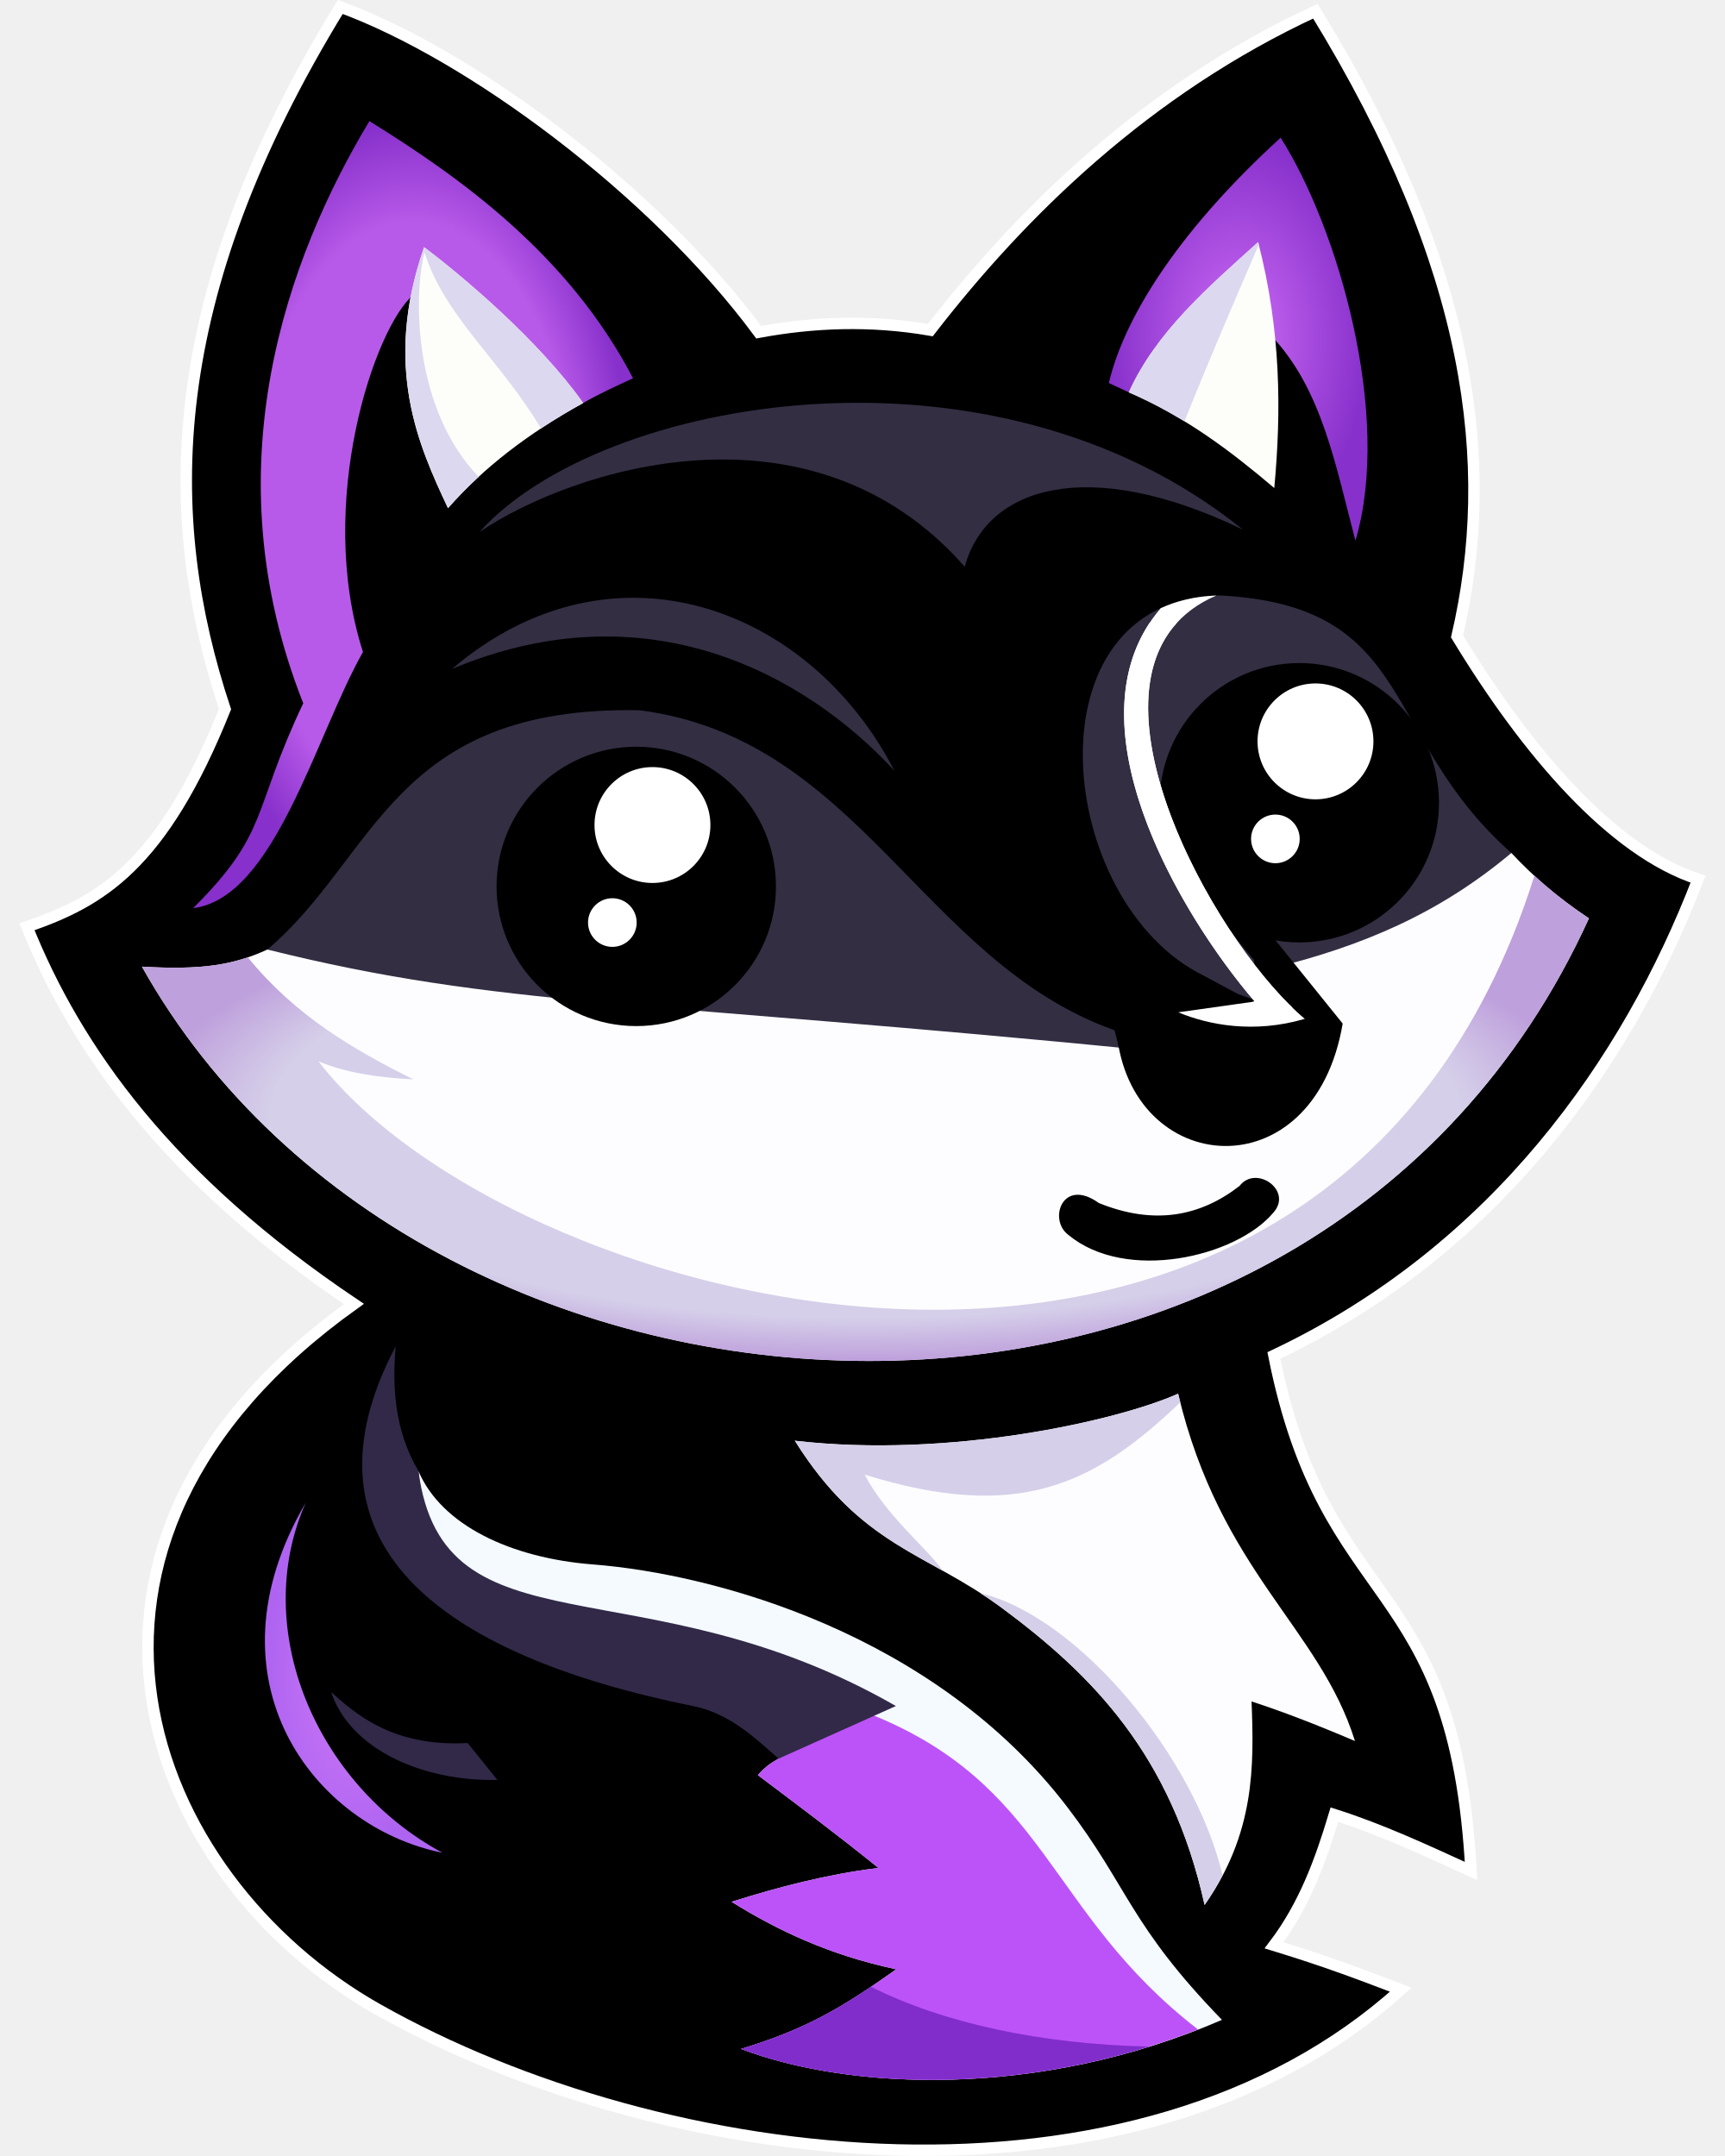
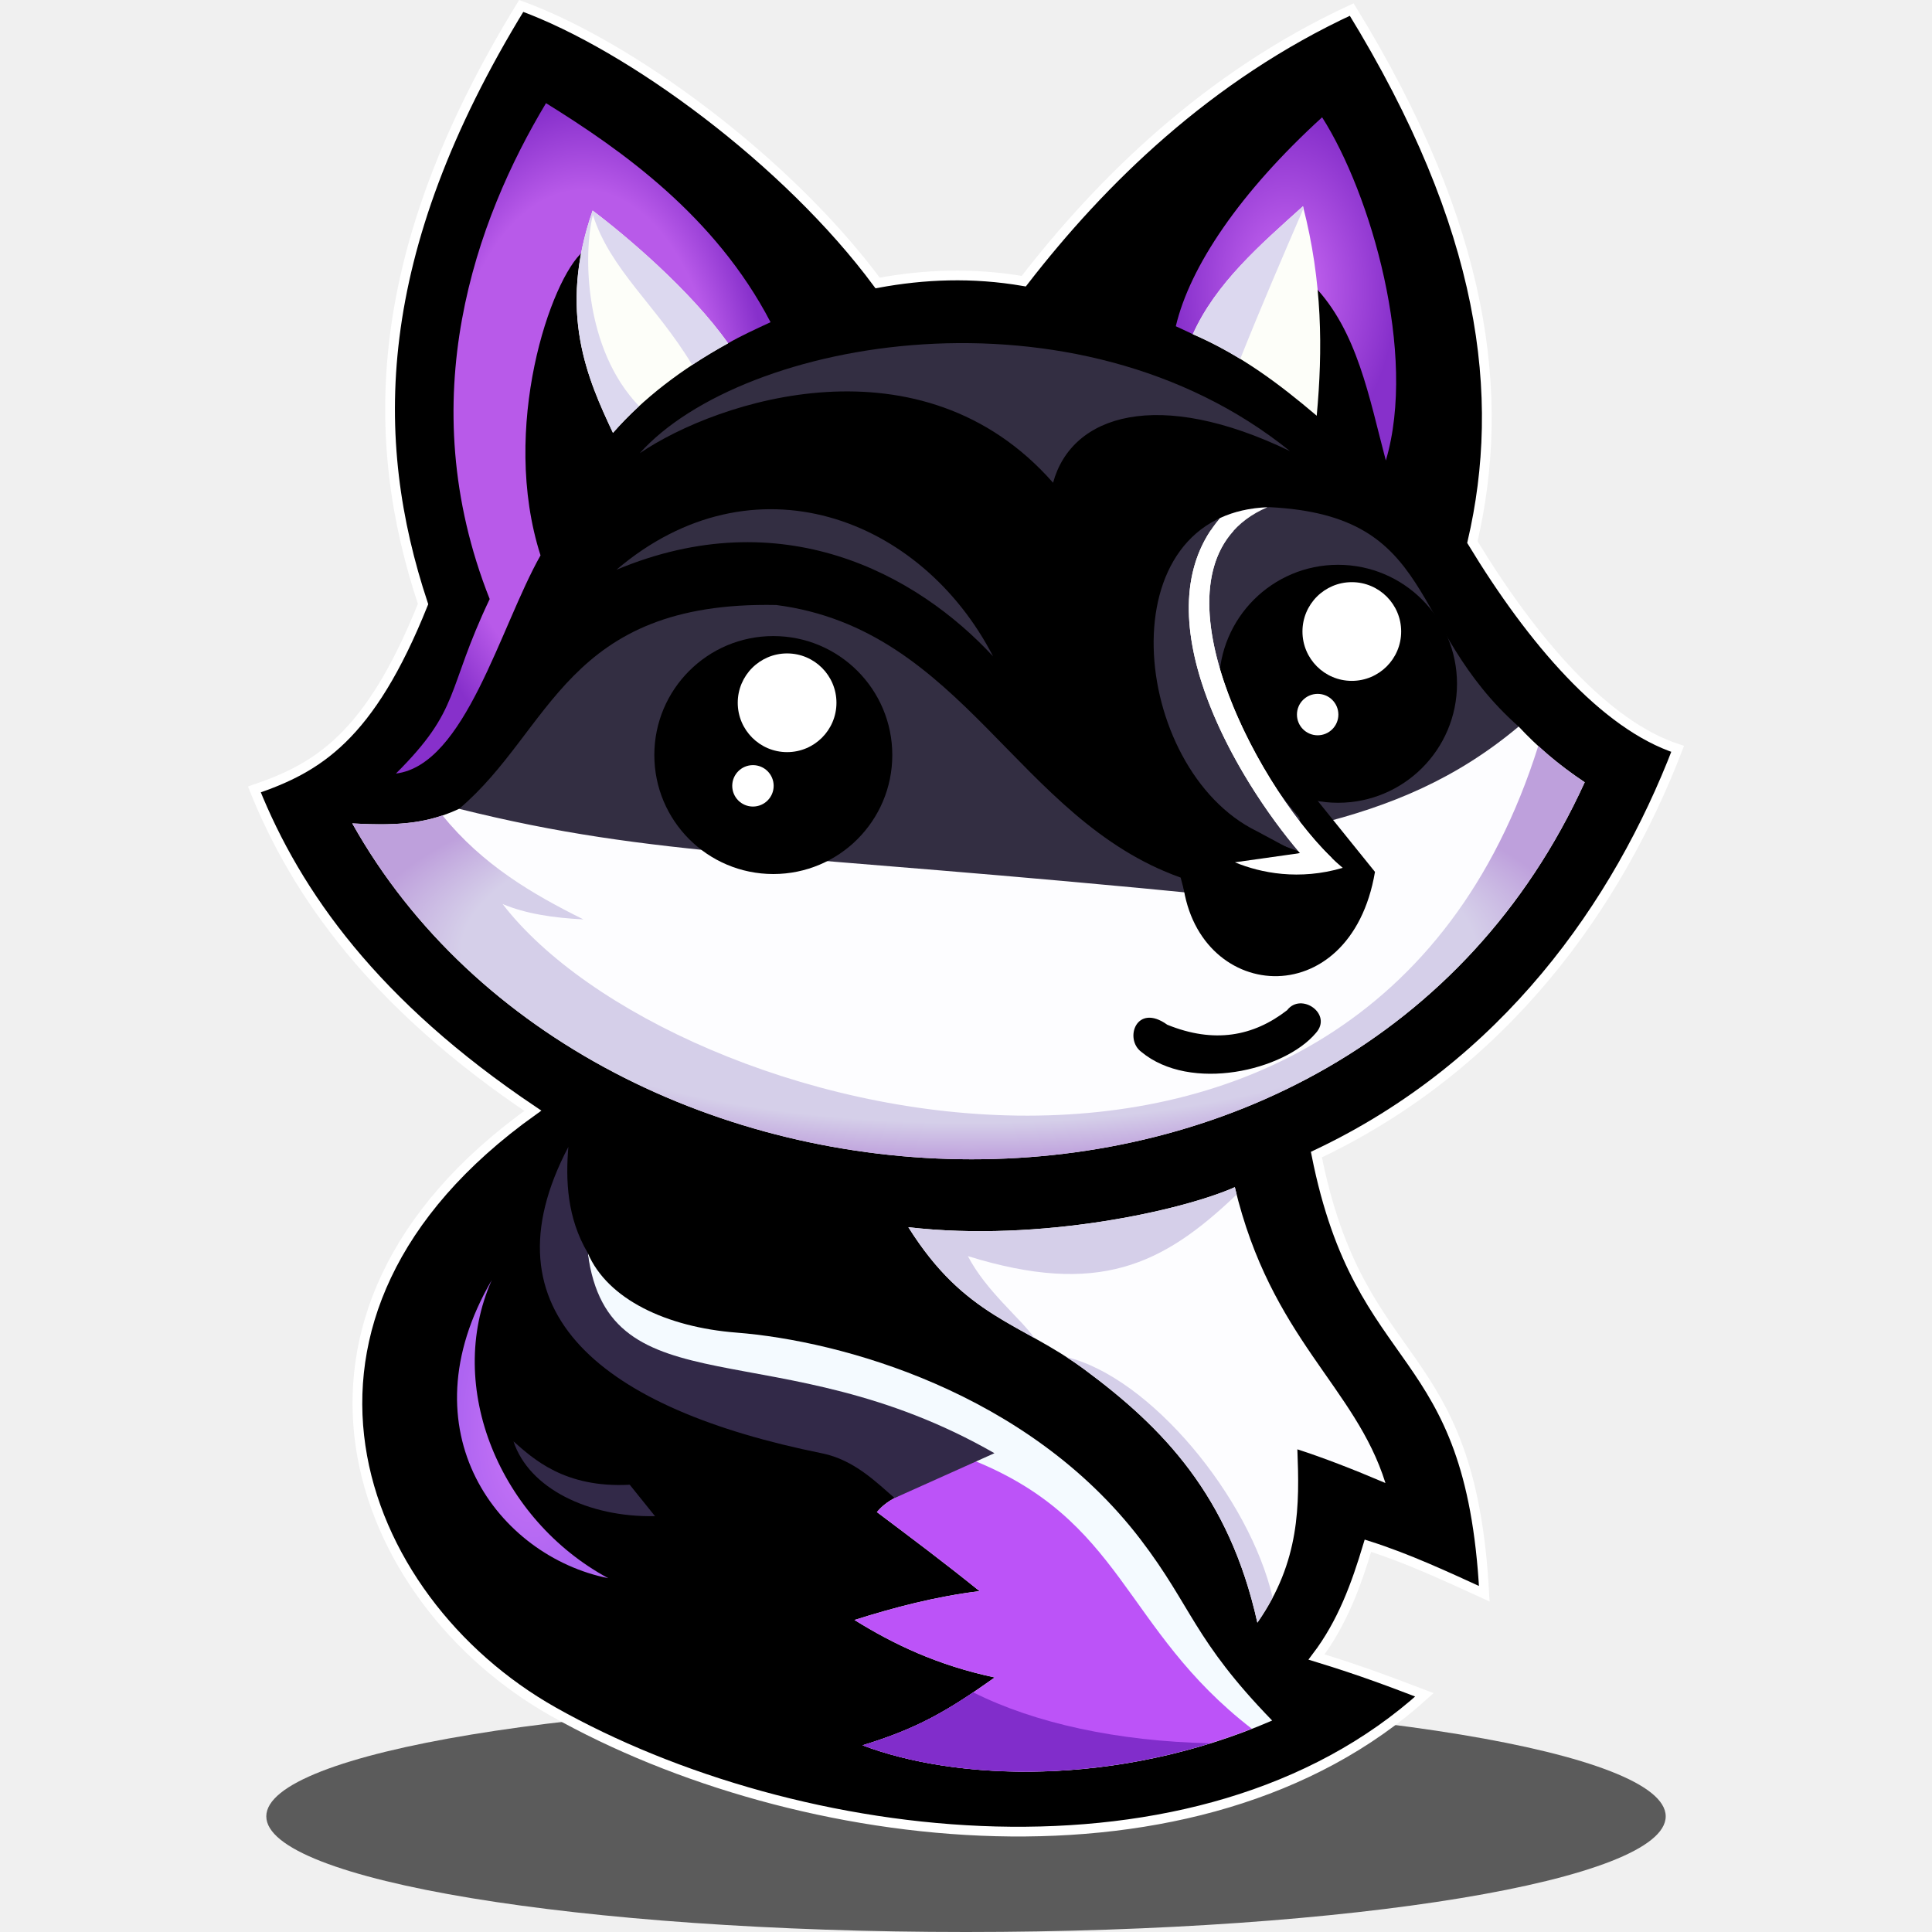
- <svg xmlns="http://www.w3.org/2000/svg" xmlns:xlink="http://www.w3.org/1999/xlink" version="1.1" width="400" height="500" style="clip-rule:evenodd;fill-rule:evenodd;image-rendering:optimizeQuality;shape-rendering:geometricPrecision;text-rendering:geometricPrecision" id="svg143" xml:space="preserve">
+ <svg xmlns="http://www.w3.org/2000/svg" xmlns:xlink="http://www.w3.org/1999/xlink" version="1.1" width="500" height="500" style="clip-rule:evenodd;fill-rule:evenodd;image-rendering:optimizeQuality;shape-rendering:geometricPrecision;text-rendering:geometricPrecision" id="svg143" xml:space="preserve">
  <defs id="defs143">
    <linearGradient id="linearGradient32">
      <stop style="stop-color:#b85ae9;stop-opacity:1;" offset="0.302" id="stop32" />
      <stop style="stop-color:#8730cb;stop-opacity:1;" offset="1" id="stop33" />
    </linearGradient>
    <linearGradient id="linearGradient30">
      <stop style="stop-color:#b85ae9;stop-opacity:1;" offset="0.74" id="stop30" />
      <stop style="stop-color:#8730cb;stop-opacity:1;" offset="1" id="stop31" />
    </linearGradient>
    <linearGradient id="linearGradient10">
      <stop style="stop-color:#d5cfe9;stop-opacity:1;" offset="0.823" id="stop11" />
      <stop style="stop-color:#bea0dc;stop-opacity:1;" offset="1" id="stop12" />
    </linearGradient>
    <linearGradient id="linearGradient147">
      <stop style="stop-color:#cd78f7;stop-opacity:1;" offset="0" id="stop147" />
      <stop style="stop-color:#ae64f1;stop-opacity:1;" offset="1" id="stop148" />
    </linearGradient>
    <radialGradient xlink:href="#linearGradient147" id="radialGradient148" cx="338.142" cy="724.746" fx="338.142" fy="724.746" r="30.329" gradientTransform="matrix(1,0,0,1.970948,0,-703.6908)" gradientUnits="userSpaceOnUse" />
    <radialGradient xlink:href="#linearGradient10" id="radialGradient12" cx="512.992" cy="533.579" fx="512.992" fy="533.579" r="247.195" gradientTransform="matrix(1,0,0,0.3353837,0,354.6254)" gradientUnits="userSpaceOnUse" />
    <radialGradient xlink:href="#linearGradient30" id="radialGradient32" cx="358.448" cy="327.274" fx="358.448" fy="327.274" r="75.141" gradientTransform="matrix(1,0,0,1.789516,0,-258.3885)" gradientUnits="userSpaceOnUse" />
    <radialGradient xlink:href="#linearGradient32" id="radialGradient33" cx="640.352" cy="267.319" fx="640.352" fy="267.319" r="44.195" gradientTransform="matrix(1,0,0,1.557716,0,-149.0883)" gradientUnits="userSpaceOnUse" />
  </defs>
-   <g id="g33" transform="matrix(0.6786851,0,0,0.6786851,-147.481,-102.7708)">
-     <path style="clip-rule:evenodd;fill:#000000;fill-opacity:1;fill-rule:evenodd;stroke:#ffffff;stroke-width:3.904;stroke-dasharray:none;stroke-opacity:1;image-rendering:optimizeQuality;shape-rendering:geometricPrecision;text-rendering:geometricPrecision" d="m 226.528,468.116 c 25.214,-8.658 46.193,-20.793 67.661,-74.379 -21.831,-65.714 -21.69,-140.393 39.377,-239.93 44.18,16.127 106.937,62.466 142.968,111.137 18.628,-3.444 38.004,-4.269 58.628,-0.724 31.04,-40.112 73.759,-82.215 131.562,-108.969 53.796,87.577 62.025,155.031 48.406,213.641 24.037,39.611 53.127,73.423 82.341,82.949 -23.937,62.304 -69.05,126.905 -144.919,162.754 17.719,89.183 61.865,73.513 67.347,176.16 -15.361,-7.01 -30.669,-14.179 -46.675,-19.254 -4.685,15.569 -10.175,30.885 -20.621,44.643 18.683,5.721 30.367,10.255 43.285,15.169 -90.406,81.782 -251.574,62.019 -349.554,6.702 C 266.847,793.138 222.646,679.526 338.229,597.008 274.801,554.411 243.453,510.299 226.528,468.116 Z" id="path143" />
-     <path style="fill:url(#radialGradient148);fill-opacity:1;stroke:none;stroke-width:2;stroke-dasharray:none;stroke-opacity:1" d="m 321.734,664.969 c -18.996,42.925 3.391,96.147 46.737,119.555 -43.915,-8.824 -82.153,-58.824 -46.737,-119.555 z" id="path144" />
-     <path style="fill:#322948;fill-opacity:1;stroke:none;stroke-width:2;stroke-dasharray:none;stroke-opacity:1" d="m 330.469,729.648 c 7.889,6.934 20.468,18.783 46.625,17.383 l 10.141,12.609 c -26.732,0.521 -50.546,-11.156 -56.766,-29.992 z" id="path145" />
-     <path style="fill:#f4faff;fill-opacity:1;stroke:none;stroke-width:2;stroke-dasharray:none;stroke-opacity:1" d="M 470.491,851.555 C 507.485,865.629 572.104,868.768 634.812,841.625 603.257,809.129 602.745,796.109 581.984,768.942 536.827,709.848 461.861,689.282 419.862,686.004 391.964,683.826 368.19,672.677 360.271,654.096 364.583,704.52 411.048,718.879 483,735.5 l 1.844,16.094 c -5.158,2.485 -7.237,4.861 -8.607,6.403 13.589,10.218 27.143,20.35 41.189,31.709 -17.785,2.219 -34.209,6.543 -50.171,11.579 15.647,9.71 33.237,18.155 56.269,23.059 -19.024,13.523 -31.126,20.524 -53.032,27.212 z" id="path146" />
-     <path id="path148" style="fill:#bc53f8;fill-opacity:1;stroke:none;stroke-width:2;stroke-dasharray:none;stroke-opacity:1" d="m 475,732 c -0.577,0.369 -1.13,0.778 -1.695,1.166 3.271,0.776 6.309,1.552 9.695,2.334 l 1.844,16.094 c -5.158,2.485 -7.237,4.86 -8.607,6.402 13.589,10.218 27.144,20.35 41.189,31.709 -17.785,2.219 -34.209,6.544 -50.172,11.58 15.647,9.71 33.237,18.155 56.27,23.059 -19.024,13.523 -31.127,20.523 -53.033,27.211 35.389,13.463 96.057,16.847 156.15,-6.641 C 574.541,804.689 575.592,760.792 513.018,736.496 Z" />
-     <path style="clip-rule:evenodd;fill:#322948;fill-opacity:1;fill-rule:evenodd;stroke:none;stroke-width:2;stroke-dasharray:none;stroke-opacity:1;image-rendering:optimizeQuality;shape-rendering:geometricPrecision;text-rendering:geometricPrecision" d="m 352.471,611.515 c -1.095,13.335 -0.578,28.371 7.802,42.569 8.407,63.962 76.213,30.391 163.13,80.302 l -40.073,17.976 c -7.164,-6.193 -16.222,-15.331 -29.033,-17.918 -87.788,-17.731 -136.913,-56.171 -101.826,-122.929 z" id="path147" />
-     <path id="path150" style="fill:#812dcb;fill-opacity:1;stroke:none;stroke-width:2;stroke-dasharray:none;stroke-opacity:1" d="m 514.881,830.314 c -14.474,9.735 -25.994,15.624 -44.391,21.24 32.115,12.217 85.049,16.13 139.479,-0.803 -37.168,-0.811 -70.32,-8.009 -95.088,-20.438 z" />
-     <path style="fill:#fdfdff;fill-opacity:1;stroke-width:2" d="m 488.87,643.727 c 52.913,6.134 110.203,-6.808 130.958,-16.063 14.514,60.835 48.334,79.921 60.422,118.68 -13.23,-5.636 -25.098,-10.213 -35.328,-13.516 0.847,22.248 1.185,44.892 -16.047,69.539 -11.324,-51.039 -37.957,-78.351 -69.496,-101.675 -25.526,-18.877 -47.723,-20.619 -70.509,-56.966 z" id="path1" />
-     <path id="path2" style="fill:#d5cfe9;fill-opacity:1;stroke-width:2" d="m 619.828,627.664 c -20.754,9.255 -78.044,22.197 -130.957,16.062 16.663,26.579 33.021,34.665 50.586,44.467 -5.607,-7.954 -19.345,-18.765 -26.717,-32.871 52.306,16.226 78.19,3.65 107.834,-24.717 -0.249,-0.979 -0.507,-1.94 -0.746,-2.941 z m -67.551,68.156 c 2.343,1.514 4.703,3.1 7.102,4.873 31.539,23.324 58.172,50.634 69.496,101.674 2.374,-3.395 4.385,-6.749 6.137,-10.072 -9.337,-40.16 -49.026,-88.36 -82.734,-96.475 z" />
-     <path style="fill:#332e42;fill-opacity:1;fill-rule:evenodd;stroke-width:2" d="m 308.652,475.883 c 37.351,-31.568 42.723,-83.422 127.191,-81.759 75.102,9.693 96.569,85.989 162.251,109.345 0.559,2.217 1.27,4.717 1.943,7.253 -107.064,8.969 -202.97,-5.176 -291.385,-34.839 z" id="path12" />
-     <path style="fill:#332e42;fill-opacity:1;fill-rule:evenodd;stroke-width:2" d="M 733.684,442.891 C 688.4,402.84 701.698,358.264 633.75,354.875 c -66.165,1.707 -56.065,105.105 -5.062,130 l 25.386,13.635 c 26.705,-18.358 75.409,-12.883 79.61,-55.62 z" id="path13" />
-     <path style="clip-rule:evenodd;fill:#fdfdff;fill-opacity:1;fill-rule:evenodd;stroke-width:2;image-rendering:optimizeQuality;shape-rendering:geometricPrecision;text-rendering:geometricPrecision" d="m 265.797,481.734 c 97.584,174.009 399.974,190.824 494.391,-16.5 -10.909,-7.289 -19.025,-14.342 -26.498,-22.342 -24.969,20.919 -51.057,31.825 -82.009,39.468 -4.46,1.101 7.334,17.837 3.917,21.482 -8.365,8.922 -30.496,8.043 -42.205,6.881 -177.762,-17.643 -225.346,-15.067 -304.74,-34.839 -11.434,5.259 -22.069,7.067 -42.855,5.852 z" id="path3" />
-     <path id="path4" style="clip-rule:evenodd;fill:url(#radialGradient12);fill-opacity:1;fill-rule:evenodd;stroke-width:2;image-rendering:optimizeQuality;shape-rendering:geometricPrecision;text-rendering:geometricPrecision" d="m 741.6,450.674 -0.068,0.076 c -70.362,223.26 -348.133,150.842 -415.434,63.328 9.309,3.928 20.451,5.566 32.418,6.172 -20.582,-10.215 -40.472,-21.908 -56.555,-41.721 -9.289,3.164 -19.429,4.184 -36.164,3.205 97.584,174.009 399.974,190.824 494.391,-16.5 -7.236,-4.834 -13.182,-9.588 -18.588,-14.561 z" />
-     <circle style="fill:#000000;fill-opacity:1;fill-rule:evenodd;stroke-width:2.143" id="path14" cx="434.694" cy="454.316" r="47.73" />
-     <circle style="clip-rule:evenodd;fill:#ffffff;fill-opacity:1;fill-rule:evenodd;stroke-width:2.545;image-rendering:optimizeQuality;shape-rendering:geometricPrecision;text-rendering:geometricPrecision" id="path15-4" cx="440.225" cy="433.346" r="19.799" />
-     <circle style="clip-rule:evenodd;fill:#ffffff;fill-opacity:1;fill-rule:evenodd;stroke-width:2;image-rendering:optimizeQuality;shape-rendering:geometricPrecision;text-rendering:geometricPrecision" id="path16-8" cx="426.525" cy="466.669" r="8.309" />
-     <circle style="clip-rule:evenodd;fill:#000000;fill-opacity:1;fill-rule:evenodd;stroke-width:2.143;image-rendering:optimizeQuality;shape-rendering:geometricPrecision;text-rendering:geometricPrecision" id="path14-8" cx="661.23" cy="425.73" r="47.73" />
-     <circle style="clip-rule:evenodd;fill:#ffffff;fill-opacity:1;fill-rule:evenodd;stroke-width:2.545;image-rendering:optimizeQuality;shape-rendering:geometricPrecision;text-rendering:geometricPrecision" id="path15-4-2" cx="666.761" cy="404.76" r="19.799" />
-     <circle style="clip-rule:evenodd;fill:#ffffff;fill-opacity:1;fill-rule:evenodd;stroke-width:2;image-rendering:optimizeQuality;shape-rendering:geometricPrecision;text-rendering:geometricPrecision" id="path16-8-4" cx="653.061" cy="438.082" r="8.309" />
-     <path style="fill:#000000;fill-opacity:1;fill-rule:evenodd;stroke-width:2" d="m 592.732,562.503 c 18.758,7.612 34.507,4.693 48.083,-5.834 5.61,-7.335 18.372,1.531 11.535,9.148 -12.72,15.125 -50.358,23.934 -70.048,7.557 -6.934,-5.161 -1.982,-19.794 10.43,-10.872 z" id="path18" />
-     <path style="fill:#000000;fill-opacity:1;fill-rule:evenodd;stroke-width:2" d="m 651.312,470.508 24.743,30.679 c -9.845,58.069 -72.69,52.564 -77.258,2.719 24.874,-8.824 26.121,-9.644 38.041,-14.08 l 10.518,3.823 -1.591,-14.142 c -9.381,-10.827 -16.791,-21.982 -22.172,-33.476 z" id="path19" />
-     <path id="path20" style="fill:#ffffff;fill-opacity:1;fill-rule:evenodd;stroke-width:2" d="M 610.096,364.25 C 584.503,402.85 620.921,464.377 646,493.656 l -26.133,3.684 c 10.332,4.313 25.872,7.352 43.244,2.23 C 634.595,475.859 589.56,396.956 619.406,364.25 Z" />
-     <path id="path21" style="fill:#ffffff;fill-opacity:1;fill-rule:evenodd;stroke-width:2" d="m 632.904,354.918 c -7.261,0.287 -13.586,1.813 -19.025,4.334 -32.628,38.074 5.929,103.825 32.121,134.404 l -0.762,0.107 8.836,4.746 c 1.501,-1.032 3.08,-1.979 4.709,-2.873 -31.909,-30.817 -77.479,-118.68 -25.879,-140.719 z" />
-     <path style="fill:#332e42;fill-opacity:1;fill-rule:evenodd;stroke-width:2" d="M 371.75,380 C 426.502,333.343 494.011,358.767 522.861,414.74 492.045,381.432 437.942,352.25 371.75,380 Z" id="path22" />
-     <path style="fill:#332e42;fill-opacity:1;fill-rule:evenodd;stroke-width:2" d="m 546.922,345.078 c 7.511,-27.512 42.313,-38.142 95.031,-12.688 -85.762,-69.242 -219.542,-45.267 -260.845,0.856 31.409,-21.355 113.163,-48.082 165.813,11.832 z" id="path23" />
-     <path style="fill:url(#radialGradient33);fill-opacity:1;fill-rule:evenodd;stroke-width:2" d="m 680.413,336.163 c 12.669,-42.739 -6.042,-107.041 -25.566,-137.687 -33.014,30.134 -53.044,59.868 -58.69,83.825 l 7.038,3.277 L 651.5,266 c 17.544,18.272 22.192,44.888 28.913,70.163 z" id="path26" />
-     <path style="clip-rule:evenodd;fill:#fdfef9;fill-opacity:1;fill-rule:evenodd;stroke-width:2;image-rendering:optimizeQuality;shape-rendering:geometricPrecision;text-rendering:geometricPrecision" d="m 652.682,318.198 c -14.65,-12.435 -30.102,-24.228 -49.697,-32.706 9.194,-20.433 26.904,-35.757 44.188,-51.336 7.832,30.335 7.949,57.683 5.51,84.042 z" id="path24" />
-     <path id="path25" style="clip-rule:evenodd;fill:#dcd8ef;fill-opacity:1;fill-rule:evenodd;stroke-width:2;image-rendering:optimizeQuality;shape-rendering:geometricPrecision;text-rendering:geometricPrecision" d="m 647.172,234.156 c -17.284,15.579 -34.994,30.903 -44.188,51.336 6.798,2.941 13.089,6.288 19.029,9.916 l 0.049,-0.158 c 8.441,-21.108 16.881,-40.651 25.322,-60.219 -0.074,-0.293 -0.137,-0.582 -0.213,-0.875 z" />
-     <path style="fill:url(#radialGradient32);fill-opacity:1;fill-rule:evenodd;stroke-width:2" d="m 283.307,461.741 c 27.831,-3.453 41.769,-58.796 58.005,-87.527 -16.375,-51.118 4.149,-111.162 17.192,-121.998 l 57.981,36.952 c 5.266,-3.055 11.277,-5.773 17.105,-8.491 -22.158,-42.595 -59.748,-69.057 -90.079,-87.869 -27.978,46.566 -54.411,118.615 -22.594,198.929 -17.724,37.298 -11.386,43.852 -37.609,70.004 z" id="path29" />
-     <path style="clip-rule:evenodd;fill:#fdfef9;fill-opacity:1;fill-rule:evenodd;stroke-width:2;image-rendering:optimizeQuality;shape-rendering:geometricPrecision;text-rendering:geometricPrecision" d="m 362.203,235.891 c 12.799,9.611 39.191,31.798 54.344,53.25 -18.78,10.341 -34.233,22.288 -46.178,35.93 -10.041,-21.402 -22.326,-48.34 -8.166,-89.18 z" id="path27" />
-     <path id="path28" style="clip-rule:evenodd;fill:#dcd8ef;fill-opacity:1;fill-rule:evenodd;stroke-width:2;image-rendering:optimizeQuality;shape-rendering:geometricPrecision;text-rendering:geometricPrecision" d="m 362.203,235.891 c -14.16,40.84 -1.875,67.778 8.166,89.18 3.234,-3.693 6.734,-7.258 10.479,-10.705 -22.197,-23.092 -22.387,-61.329 -18.52,-76.74 6.947,22.009 25.491,36.31 39.832,60.191 4.556,-3.008 9.348,-5.901 14.387,-8.676 -15.153,-21.452 -41.544,-43.639 -54.344,-53.25 z" />
+   <g id="g5" transform="matrix(0.9505704,0,0,0.9505704,59.88593,2.8553339e-6)">
+     <ellipse style="clip-rule:evenodd;fill:#000000;fill-opacity:0.62;fill-rule:evenodd;stroke:none;stroke-width:2.82;image-rendering:optimizeQuality;shape-rendering:geometricPrecision;text-rendering:geometricPrecision" id="path5" cx="200" cy="494.515" rx="190.5" ry="31.485" />
+     <g id="g33" transform="matrix(0.6786851,0,0,0.6786851,-147.481,-102.7708)">
+       <path style="clip-rule:evenodd;fill:#000000;fill-opacity:1;fill-rule:evenodd;stroke:#ffffff;stroke-width:3.904;stroke-dasharray:none;stroke-opacity:1;image-rendering:optimizeQuality;shape-rendering:geometricPrecision;text-rendering:geometricPrecision" d="m 226.528,468.116 c 25.214,-8.658 46.193,-20.793 67.661,-74.379 -21.831,-65.714 -21.69,-140.393 39.377,-239.93 44.18,16.127 106.937,62.466 142.968,111.137 18.628,-3.444 38.004,-4.269 58.628,-0.724 31.04,-40.112 73.759,-82.215 131.562,-108.969 53.796,87.577 62.025,155.031 48.406,213.641 24.037,39.611 53.127,73.423 82.341,82.949 -23.937,62.304 -69.05,126.905 -144.919,162.754 17.719,89.183 61.865,73.513 67.347,176.16 -15.361,-7.01 -30.669,-14.179 -46.675,-19.254 -4.685,15.569 -10.175,30.885 -20.621,44.643 18.683,5.721 30.367,10.255 43.285,15.169 -90.406,81.782 -251.574,62.019 -349.554,6.702 C 266.847,793.138 222.646,679.526 338.229,597.008 274.801,554.411 243.453,510.299 226.528,468.116 Z" id="path143" />
+       <path style="fill:url(#radialGradient148);fill-opacity:1;stroke:none;stroke-width:2;stroke-dasharray:none;stroke-opacity:1" d="m 321.734,664.969 c -18.996,42.925 3.391,96.147 46.737,119.555 -43.915,-8.824 -82.153,-58.824 -46.737,-119.555 z" id="path144" />
+       <path style="fill:#322948;fill-opacity:1;stroke:none;stroke-width:2;stroke-dasharray:none;stroke-opacity:1" d="m 330.469,729.648 c 7.889,6.934 20.468,18.783 46.625,17.383 l 10.141,12.609 c -26.732,0.521 -50.546,-11.156 -56.766,-29.992 z" id="path145" />
+       <path style="fill:#f4faff;fill-opacity:1;stroke:none;stroke-width:2;stroke-dasharray:none;stroke-opacity:1" d="M 470.491,851.555 C 507.485,865.629 572.104,868.768 634.812,841.625 603.257,809.129 602.745,796.109 581.984,768.942 536.827,709.848 461.861,689.282 419.862,686.004 391.964,683.826 368.19,672.677 360.271,654.096 364.583,704.52 411.048,718.879 483,735.5 l 1.844,16.094 c -5.158,2.485 -7.237,4.861 -8.607,6.403 13.589,10.218 27.143,20.35 41.189,31.709 -17.785,2.219 -34.209,6.543 -50.171,11.579 15.647,9.71 33.237,18.155 56.269,23.059 -19.024,13.523 -31.126,20.524 -53.032,27.212 z" id="path146" />
+       <path id="path148" style="fill:#bc53f8;fill-opacity:1;stroke:none;stroke-width:2;stroke-dasharray:none;stroke-opacity:1" d="m 475,732 c -0.577,0.369 -1.13,0.778 -1.695,1.166 3.271,0.776 6.309,1.552 9.695,2.334 l 1.844,16.094 c -5.158,2.485 -7.237,4.86 -8.607,6.402 13.589,10.218 27.144,20.35 41.189,31.709 -17.785,2.219 -34.209,6.544 -50.172,11.58 15.647,9.71 33.237,18.155 56.27,23.059 -19.024,13.523 -31.127,20.523 -53.033,27.211 35.389,13.463 96.057,16.847 156.15,-6.641 C 574.541,804.689 575.592,760.792 513.018,736.496 Z" />
+       <path style="clip-rule:evenodd;fill:#322948;fill-opacity:1;fill-rule:evenodd;stroke:none;stroke-width:2;stroke-dasharray:none;stroke-opacity:1;image-rendering:optimizeQuality;shape-rendering:geometricPrecision;text-rendering:geometricPrecision" d="m 352.471,611.515 c -1.095,13.335 -0.578,28.371 7.802,42.569 8.407,63.962 76.213,30.391 163.13,80.302 l -40.073,17.976 c -7.164,-6.193 -16.222,-15.331 -29.033,-17.918 -87.788,-17.731 -136.913,-56.171 -101.826,-122.929 z" id="path147" />
+       <path id="path150" style="fill:#812dcb;fill-opacity:1;stroke:none;stroke-width:2;stroke-dasharray:none;stroke-opacity:1" d="m 514.881,830.314 c -14.474,9.735 -25.994,15.624 -44.391,21.24 32.115,12.217 85.049,16.13 139.479,-0.803 -37.168,-0.811 -70.32,-8.009 -95.088,-20.438 z" />
+       <path style="fill:#fdfdff;fill-opacity:1;stroke-width:2" d="m 488.87,643.727 c 52.913,6.134 110.203,-6.808 130.958,-16.063 14.514,60.835 48.334,79.921 60.422,118.68 -13.23,-5.636 -25.098,-10.213 -35.328,-13.516 0.847,22.248 1.185,44.892 -16.047,69.539 -11.324,-51.039 -37.957,-78.351 -69.496,-101.675 -25.526,-18.877 -47.723,-20.619 -70.509,-56.966 z" id="path1" />
+       <path id="path2" style="fill:#d5cfe9;fill-opacity:1;stroke-width:2" d="m 619.828,627.664 c -20.754,9.255 -78.044,22.197 -130.957,16.062 16.663,26.579 33.021,34.665 50.586,44.467 -5.607,-7.954 -19.345,-18.765 -26.717,-32.871 52.306,16.226 78.19,3.65 107.834,-24.717 -0.249,-0.979 -0.507,-1.94 -0.746,-2.941 z m -67.551,68.156 c 2.343,1.514 4.703,3.1 7.102,4.873 31.539,23.324 58.172,50.634 69.496,101.674 2.374,-3.395 4.385,-6.749 6.137,-10.072 -9.337,-40.16 -49.026,-88.36 -82.734,-96.475 z" />
+       <path style="fill:#332e42;fill-opacity:1;fill-rule:evenodd;stroke-width:2" d="m 308.652,475.883 c 37.351,-31.568 42.723,-83.422 127.191,-81.759 75.102,9.693 96.569,85.989 162.251,109.345 0.559,2.217 1.27,4.717 1.943,7.253 -107.064,8.969 -202.97,-5.176 -291.385,-34.839 z" id="path12" />
+       <path style="fill:#332e42;fill-opacity:1;fill-rule:evenodd;stroke-width:2" d="M 733.684,442.891 C 688.4,402.84 701.698,358.264 633.75,354.875 c -66.165,1.707 -56.065,105.105 -5.062,130 l 25.386,13.635 c 26.705,-18.358 75.409,-12.883 79.61,-55.62 z" id="path13" />
+       <path style="clip-rule:evenodd;fill:#fdfdff;fill-opacity:1;fill-rule:evenodd;stroke-width:2;image-rendering:optimizeQuality;shape-rendering:geometricPrecision;text-rendering:geometricPrecision" d="m 265.797,481.734 c 97.584,174.009 399.974,190.824 494.391,-16.5 -10.909,-7.289 -19.025,-14.342 -26.498,-22.342 -24.969,20.919 -51.057,31.825 -82.009,39.468 -4.46,1.101 7.334,17.837 3.917,21.482 -8.365,8.922 -30.496,8.043 -42.205,6.881 -177.762,-17.643 -225.346,-15.067 -304.74,-34.839 -11.434,5.259 -22.069,7.067 -42.855,5.852 z" id="path3" />
+       <path id="path4" style="clip-rule:evenodd;fill:url(#radialGradient12);fill-opacity:1;fill-rule:evenodd;stroke-width:2;image-rendering:optimizeQuality;shape-rendering:geometricPrecision;text-rendering:geometricPrecision" d="m 741.6,450.674 -0.068,0.076 c -70.362,223.26 -348.133,150.842 -415.434,63.328 9.309,3.928 20.451,5.566 32.418,6.172 -20.582,-10.215 -40.472,-21.908 -56.555,-41.721 -9.289,3.164 -19.429,4.184 -36.164,3.205 97.584,174.009 399.974,190.824 494.391,-16.5 -7.236,-4.834 -13.182,-9.588 -18.588,-14.561 z" />
+       <circle style="fill:#000000;fill-opacity:1;fill-rule:evenodd;stroke-width:2.143" id="path14" cx="434.694" cy="454.316" r="47.73" />
+       <circle style="clip-rule:evenodd;fill:#ffffff;fill-opacity:1;fill-rule:evenodd;stroke-width:2.545;image-rendering:optimizeQuality;shape-rendering:geometricPrecision;text-rendering:geometricPrecision" id="path15-4" cx="440.225" cy="433.346" r="19.799" />
+       <circle style="clip-rule:evenodd;fill:#ffffff;fill-opacity:1;fill-rule:evenodd;stroke-width:2;image-rendering:optimizeQuality;shape-rendering:geometricPrecision;text-rendering:geometricPrecision" id="path16-8" cx="426.525" cy="466.669" r="8.309" />
+       <circle style="clip-rule:evenodd;fill:#000000;fill-opacity:1;fill-rule:evenodd;stroke-width:2.143;image-rendering:optimizeQuality;shape-rendering:geometricPrecision;text-rendering:geometricPrecision" id="path14-8" cx="661.23" cy="425.73" r="47.73" />
+       <circle style="clip-rule:evenodd;fill:#ffffff;fill-opacity:1;fill-rule:evenodd;stroke-width:2.545;image-rendering:optimizeQuality;shape-rendering:geometricPrecision;text-rendering:geometricPrecision" id="path15-4-2" cx="666.761" cy="404.76" r="19.799" />
+       <circle style="clip-rule:evenodd;fill:#ffffff;fill-opacity:1;fill-rule:evenodd;stroke-width:2;image-rendering:optimizeQuality;shape-rendering:geometricPrecision;text-rendering:geometricPrecision" id="path16-8-4" cx="653.061" cy="438.082" r="8.309" />
+       <path style="fill:#000000;fill-opacity:1;fill-rule:evenodd;stroke-width:2" d="m 592.732,562.503 c 18.758,7.612 34.507,4.693 48.083,-5.834 5.61,-7.335 18.372,1.531 11.535,9.148 -12.72,15.125 -50.358,23.934 -70.048,7.557 -6.934,-5.161 -1.982,-19.794 10.43,-10.872 z" id="path18" />
+       <path style="fill:#000000;fill-opacity:1;fill-rule:evenodd;stroke-width:2" d="m 651.312,470.508 24.743,30.679 c -9.845,58.069 -72.69,52.564 -77.258,2.719 24.874,-8.824 26.121,-9.644 38.041,-14.08 l 10.518,3.823 -1.591,-14.142 c -9.381,-10.827 -16.791,-21.982 -22.172,-33.476 z" id="path19" />
+       <path id="path20" style="fill:#ffffff;fill-opacity:1;fill-rule:evenodd;stroke-width:2" d="M 610.096,364.25 C 584.503,402.85 620.921,464.377 646,493.656 l -26.133,3.684 c 10.332,4.313 25.872,7.352 43.244,2.23 C 634.595,475.859 589.56,396.956 619.406,364.25 Z" />
+       <path id="path21" style="fill:#ffffff;fill-opacity:1;fill-rule:evenodd;stroke-width:2" d="m 632.904,354.918 c -7.261,0.287 -13.586,1.813 -19.025,4.334 -32.628,38.074 5.929,103.825 32.121,134.404 l -0.762,0.107 8.836,4.746 c 1.501,-1.032 3.08,-1.979 4.709,-2.873 -31.909,-30.817 -77.479,-118.68 -25.879,-140.719 z" />
+       <path style="fill:#332e42;fill-opacity:1;fill-rule:evenodd;stroke-width:2" d="M 371.75,380 C 426.502,333.343 494.011,358.767 522.861,414.74 492.045,381.432 437.942,352.25 371.75,380 Z" id="path22" />
+       <path style="fill:#332e42;fill-opacity:1;fill-rule:evenodd;stroke-width:2" d="m 546.922,345.078 c 7.511,-27.512 42.313,-38.142 95.031,-12.688 -85.762,-69.242 -219.542,-45.267 -260.845,0.856 31.409,-21.355 113.163,-48.082 165.813,11.832 z" id="path23" />
+       <path style="fill:url(#radialGradient33);fill-opacity:1;fill-rule:evenodd;stroke-width:2" d="m 680.413,336.163 c 12.669,-42.739 -6.042,-107.041 -25.566,-137.687 -33.014,30.134 -53.044,59.868 -58.69,83.825 l 7.038,3.277 L 651.5,266 c 17.544,18.272 22.192,44.888 28.913,70.163 z" id="path26" />
+       <path style="clip-rule:evenodd;fill:#fdfef9;fill-opacity:1;fill-rule:evenodd;stroke-width:2;image-rendering:optimizeQuality;shape-rendering:geometricPrecision;text-rendering:geometricPrecision" d="m 652.682,318.198 c -14.65,-12.435 -30.102,-24.228 -49.697,-32.706 9.194,-20.433 26.904,-35.757 44.188,-51.336 7.832,30.335 7.949,57.683 5.51,84.042 z" id="path24" />
+       <path id="path25" style="clip-rule:evenodd;fill:#dcd8ef;fill-opacity:1;fill-rule:evenodd;stroke-width:2;image-rendering:optimizeQuality;shape-rendering:geometricPrecision;text-rendering:geometricPrecision" d="m 647.172,234.156 c -17.284,15.579 -34.994,30.903 -44.188,51.336 6.798,2.941 13.089,6.288 19.029,9.916 l 0.049,-0.158 c 8.441,-21.108 16.881,-40.651 25.322,-60.219 -0.074,-0.293 -0.137,-0.582 -0.213,-0.875 z" />
+       <path style="fill:url(#radialGradient32);fill-opacity:1;fill-rule:evenodd;stroke-width:2" d="m 283.307,461.741 c 27.831,-3.453 41.769,-58.796 58.005,-87.527 -16.375,-51.118 4.149,-111.162 17.192,-121.998 l 57.981,36.952 c 5.266,-3.055 11.277,-5.773 17.105,-8.491 -22.158,-42.595 -59.748,-69.057 -90.079,-87.869 -27.978,46.566 -54.411,118.615 -22.594,198.929 -17.724,37.298 -11.386,43.852 -37.609,70.004 z" id="path29" />
+       <path style="clip-rule:evenodd;fill:#fdfef9;fill-opacity:1;fill-rule:evenodd;stroke-width:2;image-rendering:optimizeQuality;shape-rendering:geometricPrecision;text-rendering:geometricPrecision" d="m 362.203,235.891 c 12.799,9.611 39.191,31.798 54.344,53.25 -18.78,10.341 -34.233,22.288 -46.178,35.93 -10.041,-21.402 -22.326,-48.34 -8.166,-89.18 z" id="path27" />
+       <path id="path28" style="clip-rule:evenodd;fill:#dcd8ef;fill-opacity:1;fill-rule:evenodd;stroke-width:2;image-rendering:optimizeQuality;shape-rendering:geometricPrecision;text-rendering:geometricPrecision" d="m 362.203,235.891 c -14.16,40.84 -1.875,67.778 8.166,89.18 3.234,-3.693 6.734,-7.258 10.479,-10.705 -22.197,-23.092 -22.387,-61.329 -18.52,-76.74 6.947,22.009 25.491,36.31 39.832,60.191 4.556,-3.008 9.348,-5.901 14.387,-8.676 -15.153,-21.452 -41.544,-43.639 -54.344,-53.25 z" />
+     </g>
  </g>
</svg>
